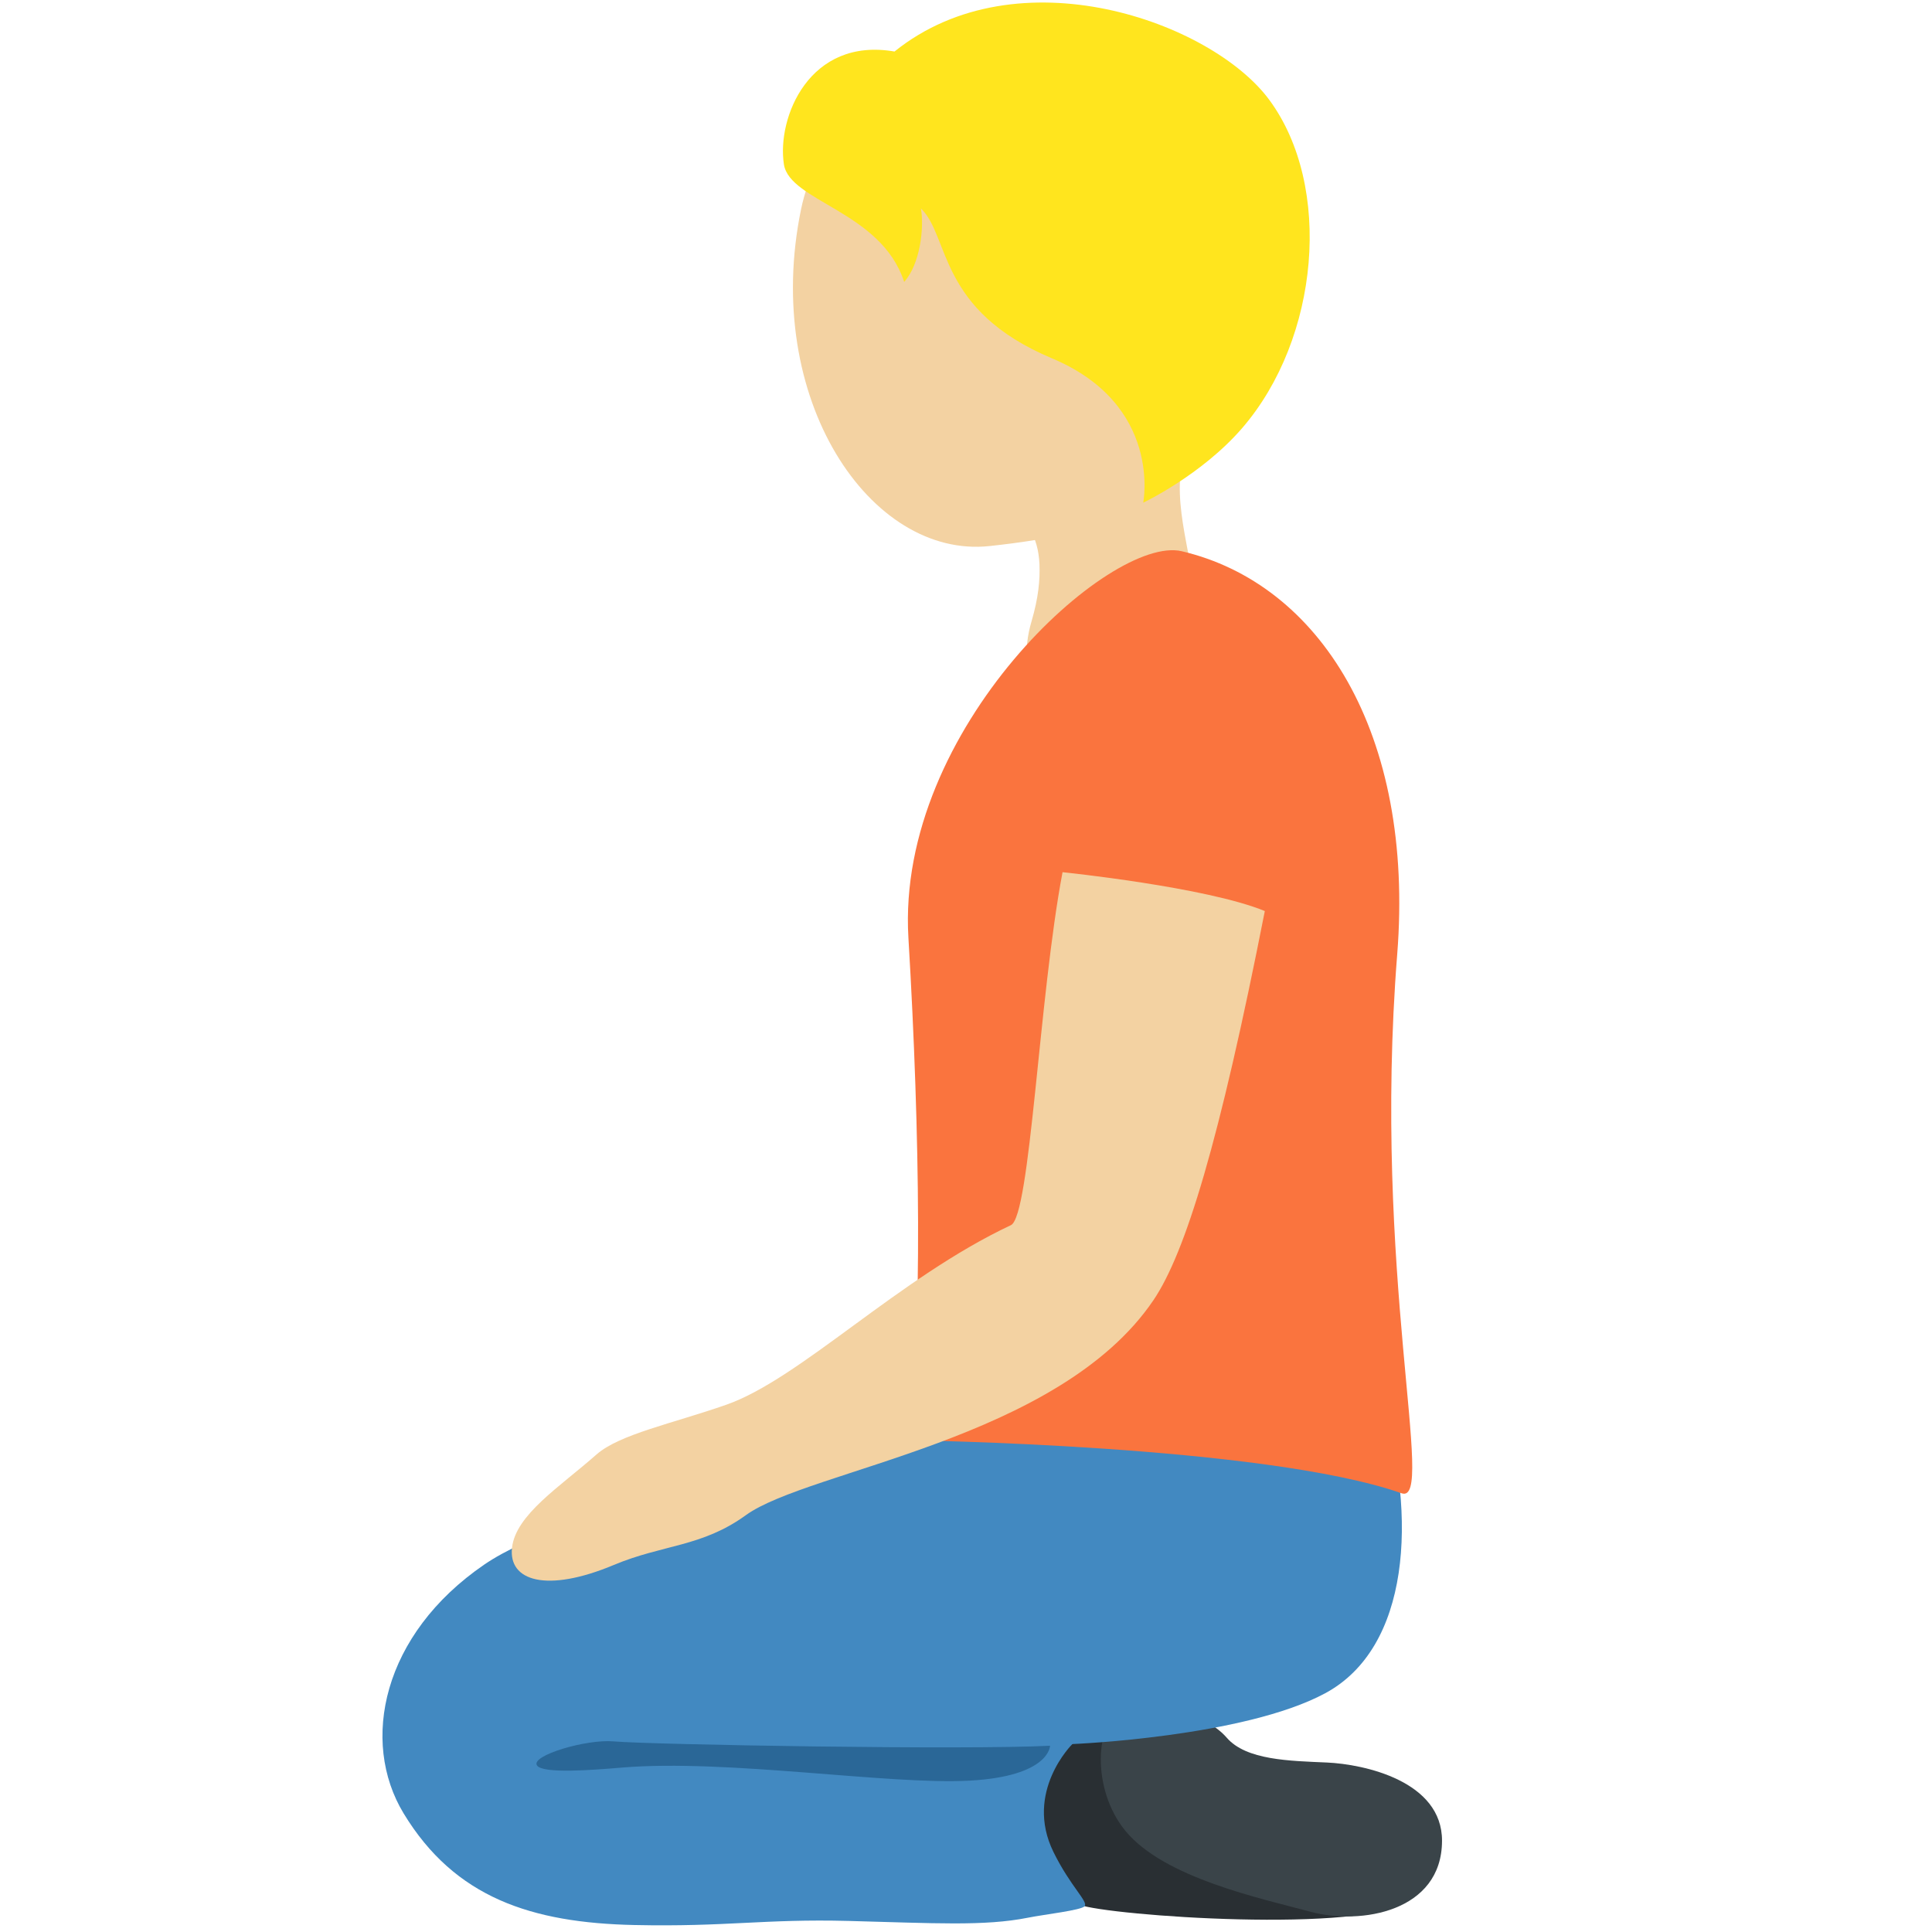
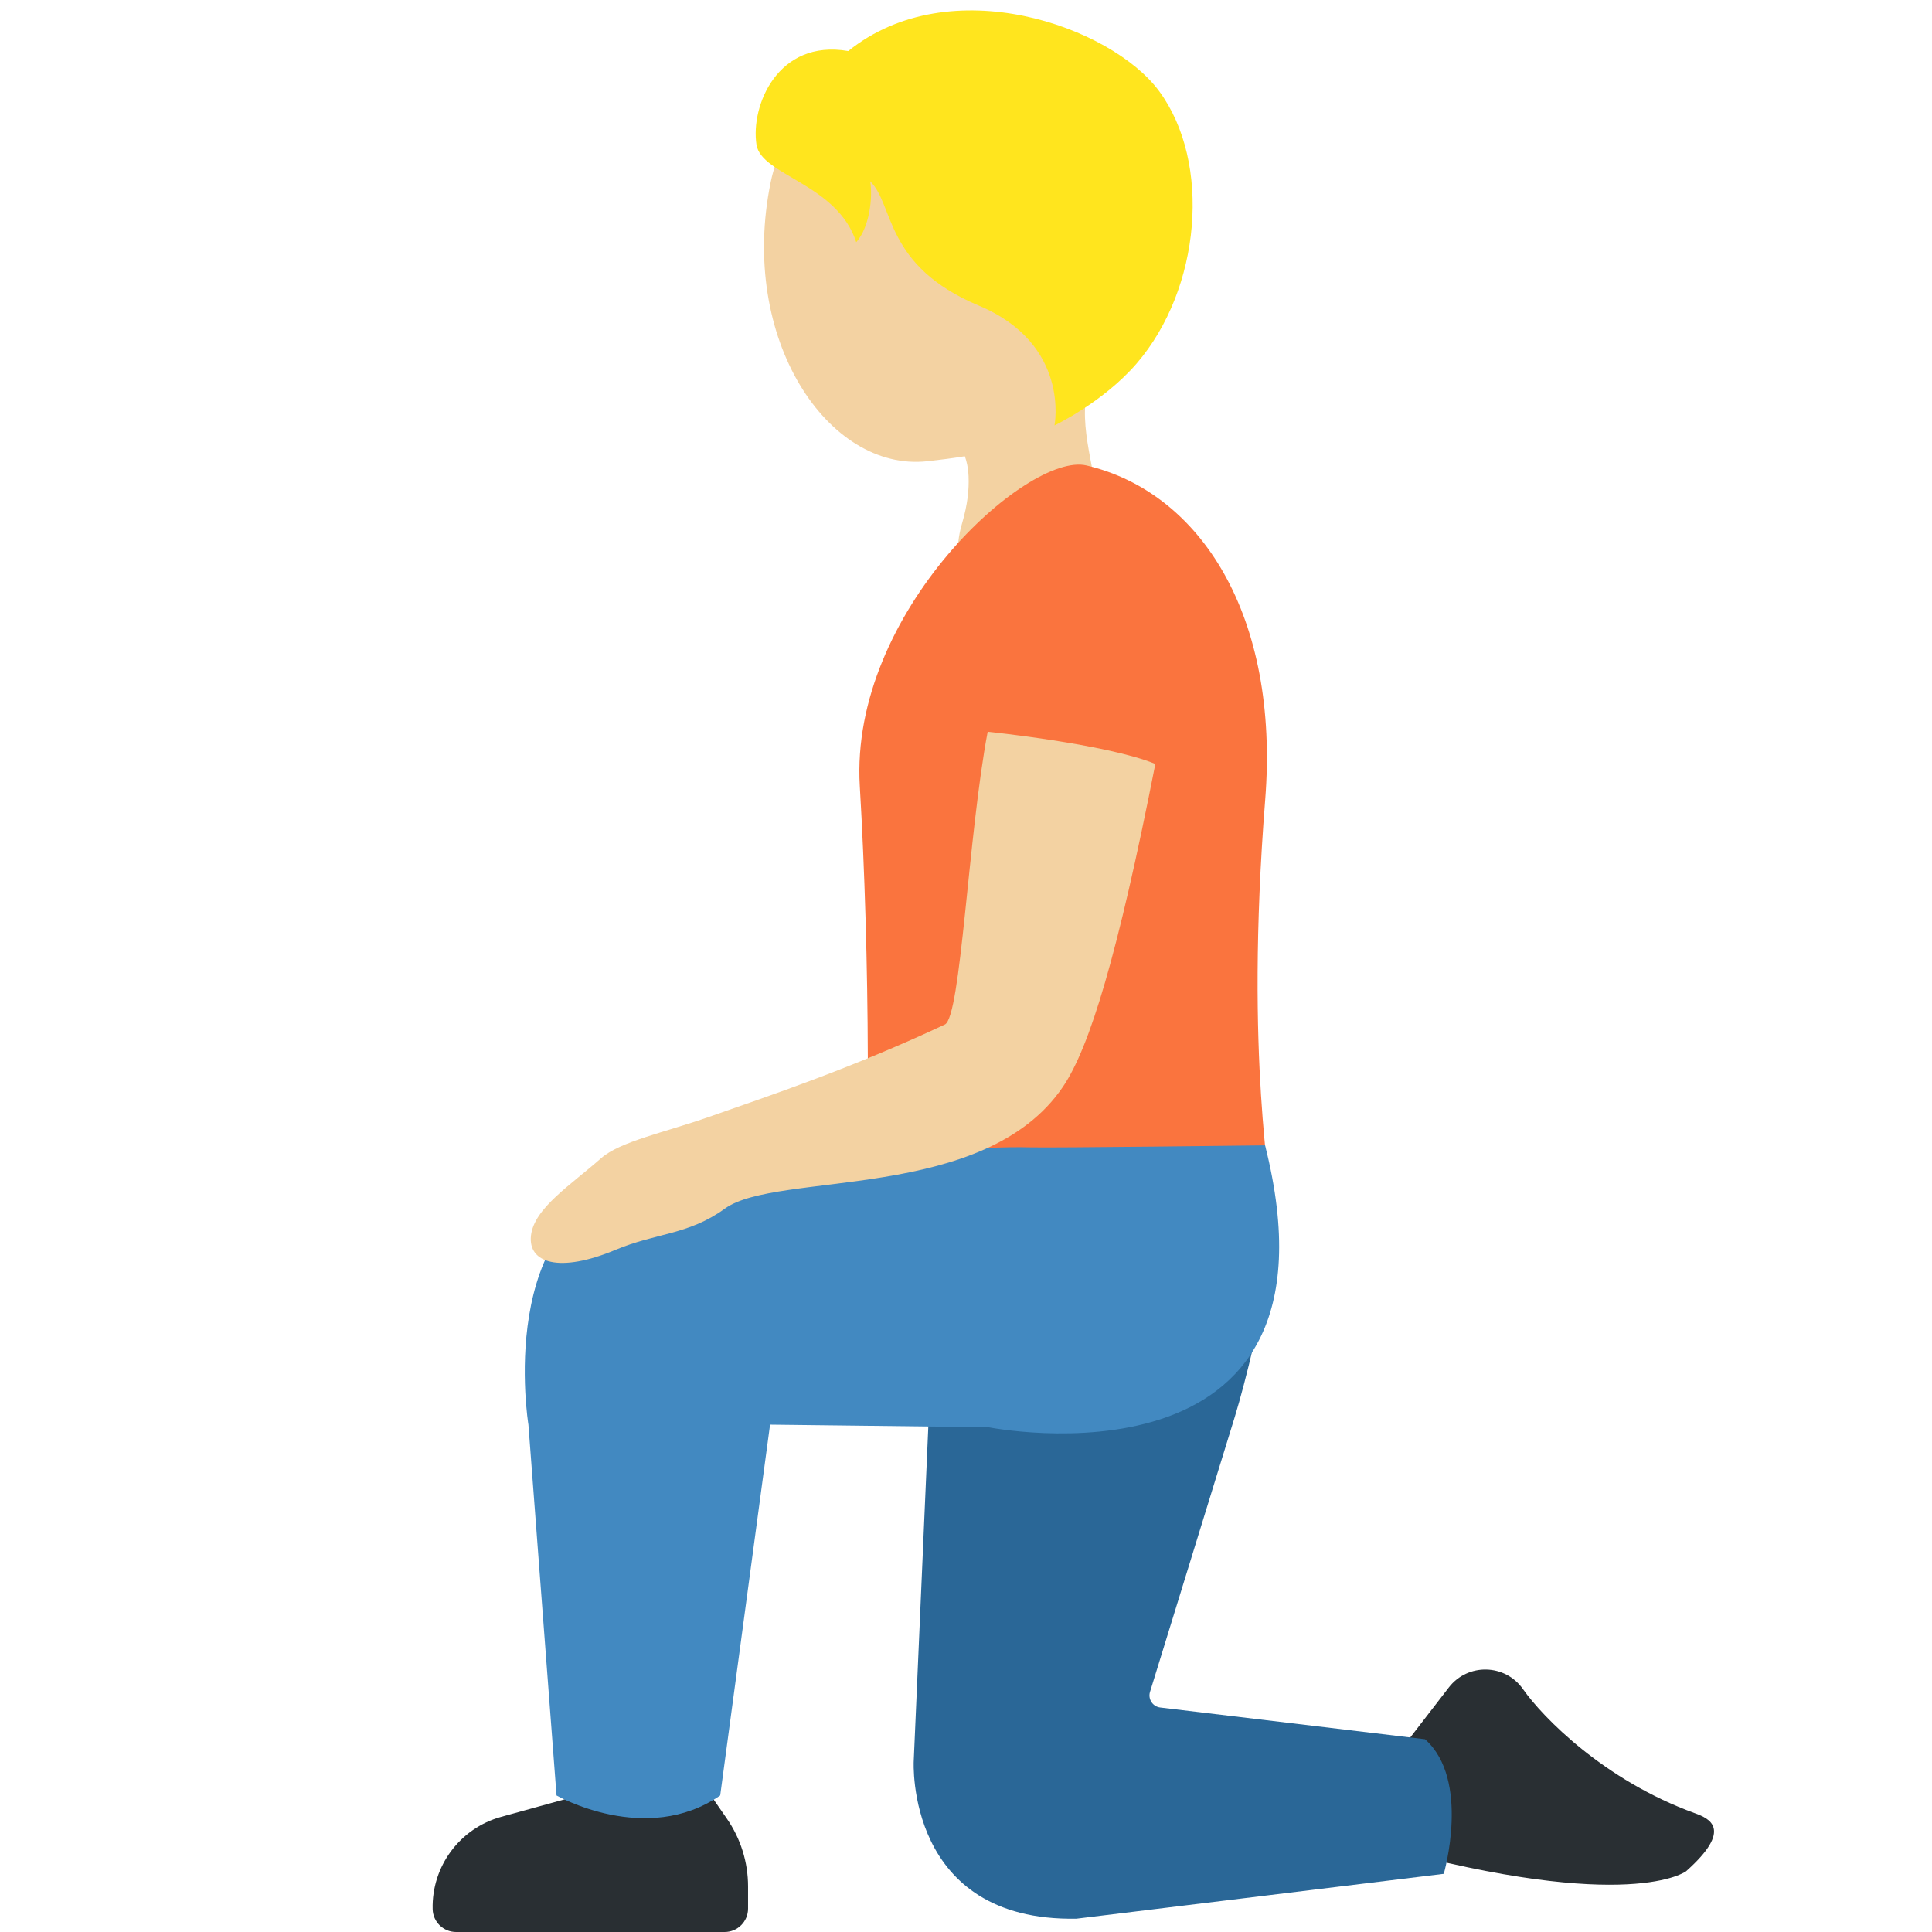
<svg xmlns="http://www.w3.org/2000/svg" viewBox="0 0 36 36">
-   <path fill="#F3D2A2" d="M20.905 1.103c-2.182-.859-5.459.272-5.979 2.799-.726 3.526 1.288 6.513 3.513 6.273 2.332-.252 3.763-.769 4.708-3.17.943-2.4-.06-5.043-2.242-5.902z" />
-   <path fill="#F3D2A2" d="M22.526 7.623c3.175-3.73-4.474-3.367-4.474-3.367-1.448.053-.451 2.465-1.133 3.782-.467.912 1.499 1.395 1.499 1.395s.903-.013.951 1.082v.01c.011.279-.018.61-.148 1.053-.648 2.192 2.297 3.537 2.944 1.34.256-.869.157-1.634.027-2.34l-.012-.063c-.196-1.049-.44-1.969.346-2.892z" />
-   <path fill="#FFE51E" d="M23.65 1.859C22.573.402 18.961-.884 16.668.96c-1.588-.275-2.196 1.234-2.061 2.103.108.694 1.813.873 2.241 2.19.297-.33.376-1.007.312-1.369.543.523.306 1.896 2.442 2.793 2.064.867 1.7 2.69 1.7 2.69s1.087-.514 1.844-1.39c1.443-1.67 1.691-4.512.504-6.118z" />
-   <path fill="#292F33" d="M20.666 32.225c-.937.204-1.397.837-1.522 1.423-.126.586.419 1.633.963 1.842s5.354.548 6.132-.078c1.162-.934-4.804-3.354-5.573-3.187z" />
-   <path fill="#3A4449" d="M20.924 31.831c-.521.24-.593 1.505.045 2.283.721.879 2.524 1.26 3.455 1.51s2.442-.001 2.446-1.322c.004-1.115-1.452-1.429-2.145-1.46-.693-.031-1.505-.042-1.868-.464s-1.391-.796-1.933-.547z" />
-   <path fill="#4289C1" d="M25.75 26.1c.655 2.154.529 4.598-1.058 5.452-1.52.818-4.71.946-4.71.946s-.905.89-.351 2.014c.315.639.649.921.58 1.007-.061.076-.748.153-1.053.214-.814.163-1.755.102-3.341.061s-2.272.113-3.998.076c-1.912-.041-3.344-.507-4.298-2.08-.814-1.343-.395-3.338 1.505-4.638 1.546-1.058 6.469-2.197 8.341-2.482 1.874-.285 7.814-2.441 8.383-.57z" />
-   <path fill="#FA743E" d="M26.117 27.825c-2.565-.9-9.188-.988-9.188-.988.257-2.055.218-5.676-.002-9.362-.233-3.906 3.768-7.514 5.092-7.204 2.571.602 4.342 3.386 4.016 7.511-.469 5.926.733 10.271.082 10.043z" />
-   <path fill="#F3D2A2" d="M19.799 16.252c-.442 2.329-.599 6.406-.962 6.577-2.095.984-3.927 2.864-5.303 3.346-.997.349-1.992.55-2.42.928-.686.605-1.503 1.121-1.573 1.735-.072.623.645.847 1.896.323.919-.385 1.64-.333 2.461-.928 1.17-.847 5.832-1.399 7.596-4.008.595-.881 1.227-2.94 2.074-7.249-1.092-.449-3.769-.724-3.769-.724z" />
-   <path fill="#2A6797" d="M11.429 32.448c.718.062 6.591.163 8.137.081 0 0 0 .57-1.505.651-1.505.081-4.516-.407-6.469-.244-.538.045-1.485.121-1.587-.041-.117-.185.924-.491 1.424-.447z" />
+   <path fill="#F3D2A2" d="M19.321 1.07c-1.81-.712-4.528.226-4.96 2.322-.602 2.925 1.069 5.402 2.914 5.203 1.934-.209 3.121-.638 3.905-2.629.783-1.992-.049-4.184-1.859-4.896z" />
+   <path fill="#F3D2A2" d="M20.665 6.478c2.634-3.094-3.711-2.792-3.711-2.792-1.201.044-.374 2.044-.939 3.137-.388.756 1.244 1.157 1.244 1.157s.749-.011.789.897v.008c.009.231-.015.506-.123.873-.538 1.819 1.905 2.934 2.442 1.111.212-.721.13-1.355.022-1.941l-.01-.052c-.163-.87-.365-1.633.286-2.398z" />
+   <path fill="#FFE51E" d="M21.598 1.697c-.893-1.208-3.89-2.275-5.792-.746-1.317-.228-1.822 1.024-1.71 1.745.089.575 1.504.724 1.859 1.817.246-.274.312-.835.259-1.135.45.433.254 1.573 2.025 2.317 1.712.719 1.41 2.232 1.41 2.232s.902-.426 1.53-1.153c1.198-1.388 1.403-3.745.419-5.077z" />
+   <path fill="#FA743E" d="M23.663 22.44c-.135.623-7.64 1.303-7.64 1.303.213-1.705.181-6.037-.002-9.094-.193-3.24 3.126-6.232 4.223-5.976 2.132.499 3.601 2.809 3.331 6.23-.388 4.917.151 7.245.088 7.537z" />
+   <path fill="#292F33" d="M25.935 32.82l1.062-1.377c.354-.458 1.05-.442 1.382.032.363.518 1.507 1.698 3.203 2.312.264.096.724.291-.165 1.082 0 0-1.048.797-5.627-.453M8.498 36h5.005c.241 0 .436-.195.436-.436v-.412c0-.452-.138-.894-.396-1.266l-.383-.553h-1.933l-1.89.522c-.769.213-1.295.922-1.275 1.72.006.236.199.425.436.425z" />
+   <path fill="#2A6797" d="M17.337 25.683l-.311 7.133s-.156 2.994 3.033 2.936l6.844-.836s.505-1.75-.35-2.508l-4.933-.591c-.137-.016-.228-.149-.194-.282l1.579-5.122c.201-.652.548-2.06.603-2.735.034-.414-.195-.091-.185-.51l-6.397 1.838.311.677z" />
+   <path fill="#4289C1" d="M19.208 21.379c-1.871-.051-7.328.63-7.328.63-2.677.629-2.034 4.537-2.034 4.537l.524 6.91s1.668.953 3.05 0l.929-6.91 4.066.048s6.825 1.359 5.158-5.252c0 .001-3.984.048-4.365.037z" />
+   <path fill="#F3D2A2" d="M18.404 13.635c-.366 1.931-.497 5.314-.798 5.455-1.738.816-3.258 1.323-4.399 1.723-.827.29-1.652.456-2.008.77-.569.502-1.246.93-1.305 1.439-.059.517.535.703 1.573.268.762-.32 1.36-.276 2.041-.77.97-.703 4.838-.108 6.3-2.272.494-.73 1.018-2.438 1.72-6.013-.904-.372-3.124-.6-3.124-.6z" />
</svg>
